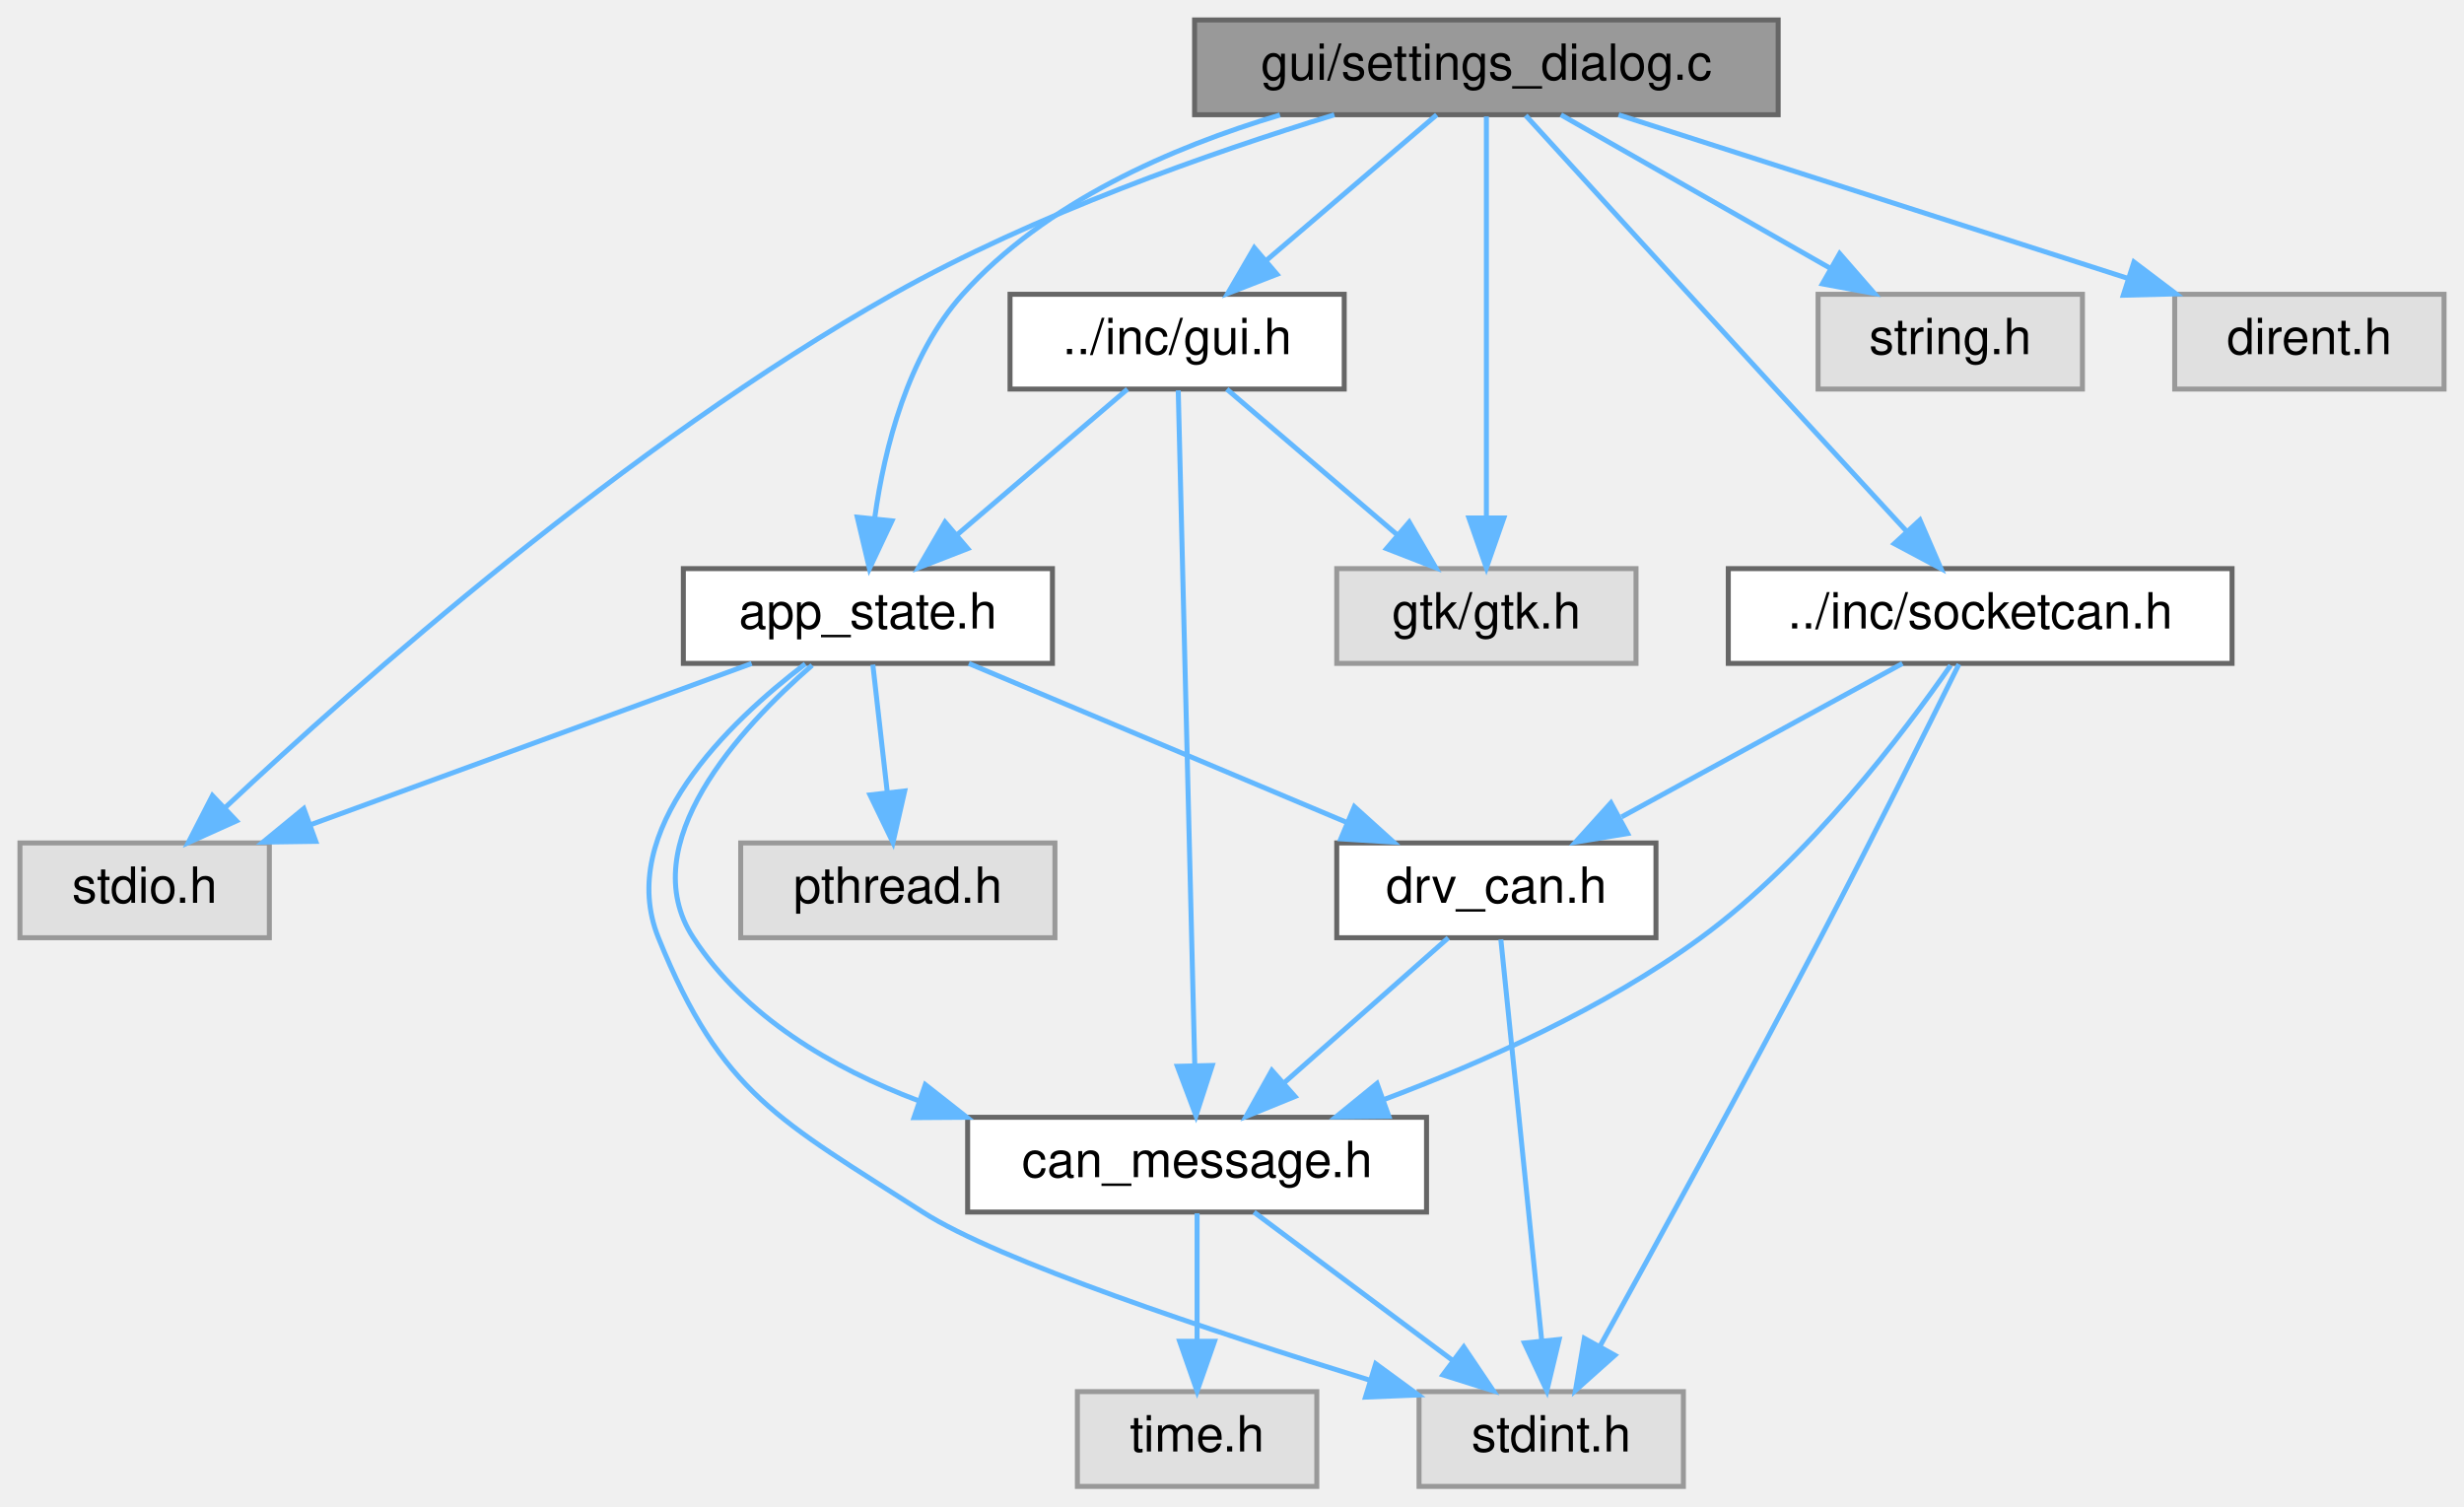
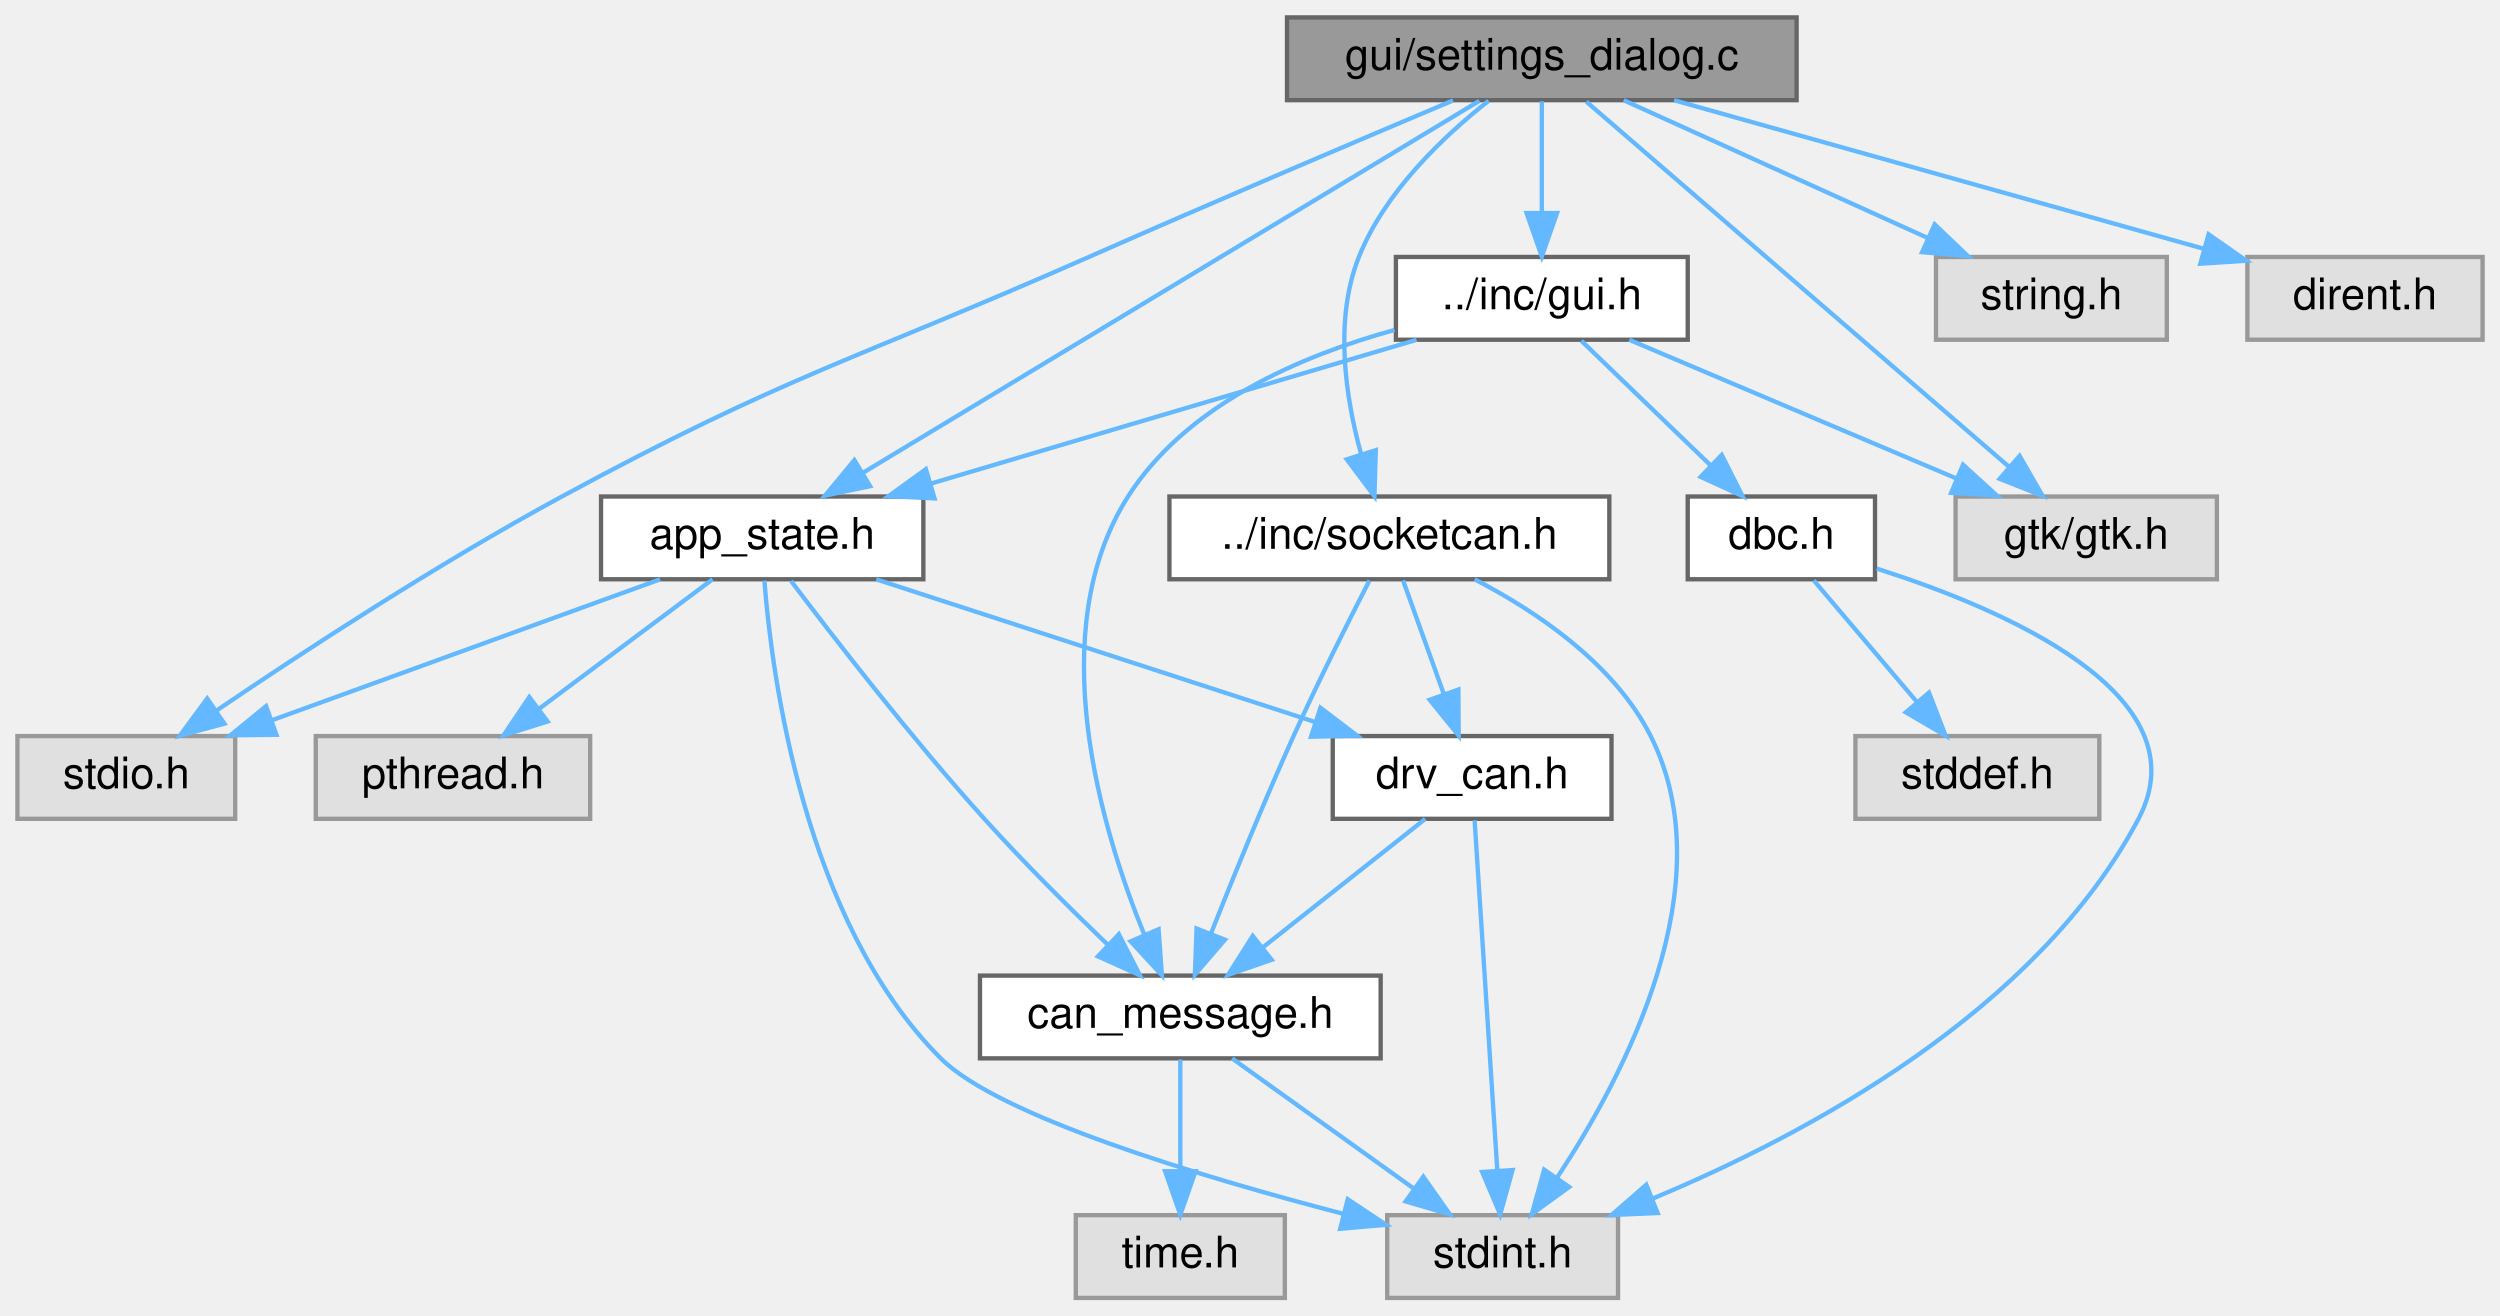
- <svg xmlns="http://www.w3.org/2000/svg" xmlns:xlink="http://www.w3.org/1999/xlink" width="494pt" height="302pt" viewBox="0.00 0.00 494.00 302.00">
+ <svg xmlns="http://www.w3.org/2000/svg" xmlns:xlink="http://www.w3.org/1999/xlink" width="574pt" height="302pt" viewBox="0.00 0.00 574.00 302.00">
  <g id="graph0" class="graph" transform="scale(1 1) rotate(0) translate(4 298)">
    <g id="Node000001" class="node">
      <g id="a_Node000001">
        <a xlink:title="Modal CAN connection-settings dialog.">
-           <polygon fill="#999999" stroke="#666666" points="352.5,-294 235.5,-294 235.5,-275 352.5,-275 352.5,-294" />
-           <text text-anchor="middle" x="294" y="-282" font-family="Helvetica,sans-Serif" font-size="10.00">gui/settings_dialog.c</text>
+           <polygon fill="#999999" stroke="#666666" points="408.5,-294 291.5,-294 291.5,-275 408.5,-275 408.5,-294" />
+           <text text-anchor="middle" x="350" y="-282" font-family="Helvetica,sans-Serif" font-size="10.00">gui/settings_dialog.c</text>
        </a>
      </g>
    </g>
    <g id="Node000002" class="node">
      <g id="a_Node000002">
        <a xlink:title=" ">
          <polygon fill="#e0e0e0" stroke="#999999" points="50,-129 0,-129 0,-110 50,-110 50,-129" />
          <text text-anchor="middle" x="25" y="-117" font-family="Helvetica,sans-Serif" font-size="10.00">stdio.h</text>
        </a>
      </g>
    </g>
    <g id="edge1_Node000001_Node000002" class="edge">
      <g id="a_edge1_Node000001_Node000002">
        <a xlink:title=" ">
-           <path fill="none" stroke="#63b8ff" d="M263.52,-274.98C238.77,-267.4 203.44,-255.03 175,-239 121.78,-209 67.54,-160.88 41.26,-136.2" />
-           <polygon fill="#63b8ff" stroke="#63b8ff" points="43.41,-133.42 33.75,-129.07 38.59,-138.49 43.41,-133.42" />
+           <path fill="none" stroke="#63b8ff" d="M329.62,-274.94C308.61,-266.07 274.93,-251.76 246,-239 191.95,-215.16 176.95,-212.12 125,-184 96.61,-168.63 65.44,-148.24 45.57,-134.76" />
+           <polygon fill="#63b8ff" stroke="#63b8ff" points="47.52,-131.85 37.29,-129.09 43.57,-137.63 47.52,-131.85" />
        </a>
      </g>
    </g>
    <g id="Node000003" class="node">
      <g id="a_Node000003">
        <a xlink:title=" ">
-           <polygon fill="#e0e0e0" stroke="#999999" points="413.5,-239 360.5,-239 360.5,-220 413.5,-220 413.5,-239" />
-           <text text-anchor="middle" x="387" y="-227" font-family="Helvetica,sans-Serif" font-size="10.00">string.h</text>
+           <polygon fill="#e0e0e0" stroke="#999999" points="493.5,-239 440.5,-239 440.5,-220 493.5,-220 493.5,-239" />
+           <text text-anchor="middle" x="467" y="-227" font-family="Helvetica,sans-Serif" font-size="10.00">string.h</text>
        </a>
      </g>
    </g>
    <g id="edge2_Node000001_Node000003" class="edge">
      <g id="a_edge2_Node000001_Node000003">
        <a xlink:title=" ">
-           <path fill="none" stroke="#63b8ff" d="M308.94,-274.98C323.5,-266.69 345.87,-253.94 362.93,-244.22" />
-           <polygon fill="#63b8ff" stroke="#63b8ff" points="364.83,-247.16 371.79,-239.17 361.36,-241.08 364.83,-247.16" />
+           <path fill="none" stroke="#63b8ff" d="M368.8,-274.98C387.62,-266.46 416.82,-253.23 438.5,-243.41" />
+           <polygon fill="#63b8ff" stroke="#63b8ff" points="440.2,-246.48 447.86,-239.17 437.31,-240.11 440.2,-246.48" />
        </a>
      </g>
    </g>
    <g id="Node000004" class="node">
      <g id="a_Node000004">
        <a xlink:title=" ">
-           <polygon fill="#e0e0e0" stroke="#999999" points="486,-239 432,-239 432,-220 486,-220 486,-239" />
-           <text text-anchor="middle" x="459" y="-227" font-family="Helvetica,sans-Serif" font-size="10.00">dirent.h</text>
+           <polygon fill="#e0e0e0" stroke="#999999" points="566,-239 512,-239 512,-220 566,-220 566,-239" />
+           <text text-anchor="middle" x="539" y="-227" font-family="Helvetica,sans-Serif" font-size="10.00">dirent.h</text>
        </a>
      </g>
    </g>
    <g id="edge3_Node000001_Node000004" class="edge">
      <g id="a_edge3_Node000001_Node000004">
        <a xlink:title=" ">
-           <path fill="none" stroke="#63b8ff" d="M320.51,-274.98C348.21,-266.09 391.86,-252.07 422.74,-242.15" />
-           <polygon fill="#63b8ff" stroke="#63b8ff" points="423.83,-245.47 432.28,-239.08 421.69,-238.81 423.83,-245.47" />
+           <path fill="none" stroke="#63b8ff" d="M380.37,-274.98C413.42,-265.72 466.28,-250.89 501.8,-240.93" />
+           <polygon fill="#63b8ff" stroke="#63b8ff" points="503.09,-244.2 511.78,-238.13 501.2,-237.46 503.09,-244.2" />
        </a>
      </g>
    </g>
    <g id="Node000005" class="node">
      <g id="a_Node000005">
        <a xlink:title=" ">
-           <polygon fill="#e0e0e0" stroke="#999999" points="324,-184 264,-184 264,-165 324,-165 324,-184" />
-           <text text-anchor="middle" x="294" y="-172" font-family="Helvetica,sans-Serif" font-size="10.00">gtk/gtk.h</text>
+           <polygon fill="#e0e0e0" stroke="#999999" points="505,-184 445,-184 445,-165 505,-165 505,-184" />
+           <text text-anchor="middle" x="475" y="-172" font-family="Helvetica,sans-Serif" font-size="10.00">gtk/gtk.h</text>
        </a>
      </g>
    </g>
    <g id="edge4_Node000001_Node000005" class="edge">
      <g id="a_edge4_Node000001_Node000005">
        <a xlink:title=" ">
-           <path fill="none" stroke="#63b8ff" d="M294,-274.66C294,-257.17 294,-217.8 294,-194.27" />
-           <polygon fill="#63b8ff" stroke="#63b8ff" points="297.5,-194.16 294,-184.16 290.5,-194.16 297.5,-194.16" />
+           <path fill="none" stroke="#63b8ff" d="M360.23,-274.66C381.49,-256.3 430.66,-213.81 457.21,-190.87" />
+           <polygon fill="#63b8ff" stroke="#63b8ff" points="459.7,-193.34 464.98,-184.16 455.12,-188.05 459.7,-193.34" />
        </a>
      </g>
    </g>
    <g id="Node000006" class="node">
      <g id="a_Node000006">
        <a xlink:href="gui_8h.html" target="_top" xlink:title="GTK GUI widget registry and the application's GUI/thread API.">
-           <polygon fill="white" stroke="#666666" points="265.5,-239 198.5,-239 198.5,-220 265.5,-220 265.5,-239" />
-           <text text-anchor="middle" x="232" y="-227" font-family="Helvetica,sans-Serif" font-size="10.00">../inc/gui.h</text>
+           <polygon fill="white" stroke="#666666" points="383.5,-239 316.5,-239 316.5,-220 383.5,-220 383.5,-239" />
+           <text text-anchor="middle" x="350" y="-227" font-family="Helvetica,sans-Serif" font-size="10.00">../inc/gui.h</text>
        </a>
      </g>
    </g>
    <g id="edge5_Node000001_Node000006" class="edge">
      <g id="a_edge5_Node000001_Node000006">
        <a xlink:title=" ">
-           <path fill="none" stroke="#63b8ff" d="M284.04,-274.98C274.87,-267.15 261.06,-255.34 249.97,-245.86" />
-           <polygon fill="#63b8ff" stroke="#63b8ff" points="252.02,-243.01 242.14,-239.17 247.47,-248.33 252.02,-243.01" />
+           <path fill="none" stroke="#63b8ff" d="M350,-274.75C350,-267.8 350,-257.85 350,-249.13" />
+           <polygon fill="#63b8ff" stroke="#63b8ff" points="353.5,-249.09 350,-239.09 346.5,-249.09 353.5,-249.09" />
        </a>
      </g>
    </g>
    <g id="Node000010" class="node">
      <g id="a_Node000010">
        <a xlink:href="app__state_8h.html" target="_top" xlink:title="Global application state shared across the GUI and worker threads.">
-           <polygon fill="white" stroke="#666666" points="207,-184 133,-184 133,-165 207,-165 207,-184" />
-           <text text-anchor="middle" x="170" y="-172" font-family="Helvetica,sans-Serif" font-size="10.00">app_state.h</text>
-         </a>
-       </g>
-     </g>
-     <g id="edge18_Node000001_Node000010" class="edge">
-       <g id="a_edge18_Node000001_Node000010">
-         <a xlink:title=" ">
-           <path fill="none" stroke="#63b8ff" d="M252.62,-274.95C230.93,-268.48 205.51,-257.44 189,-239 177.96,-226.68 173.33,-208.17 171.39,-194.31" />
-           <polygon fill="#63b8ff" stroke="#63b8ff" points="174.83,-193.58 170.31,-184 167.87,-194.31 174.83,-193.58" />
-         </a>
-       </g>
-     </g>
-     <g id="Node000013" class="node">
-       <g id="a_Node000013">
+           <polygon fill="white" stroke="#666666" points="208,-184 134,-184 134,-165 208,-165 208,-184" />
+           <text text-anchor="middle" x="171" y="-172" font-family="Helvetica,sans-Serif" font-size="10.00">app_state.h</text>
+         </a>
+       </g>
+     </g>
+     <g id="edge21_Node000001_Node000010" class="edge">
+       <g id="a_edge21_Node000001_Node000010">
+         <a xlink:title=" ">
+           <path fill="none" stroke="#63b8ff" d="M335.65,-274.84C304.76,-256.2 231.69,-212.11 194.15,-189.46" />
+           <polygon fill="#63b8ff" stroke="#63b8ff" points="195.78,-186.37 185.41,-184.2 192.17,-192.36 195.78,-186.37" />
+         </a>
+       </g>
+     </g>
+     <g id="Node000015" class="node">
+       <g id="a_Node000015">
        <a xlink:href="socketcan_8h.html" target="_top" xlink:title="SocketCAN back-end interface (Linux PF_CAN / SOCK_RAW).">
-           <polygon fill="white" stroke="#666666" points="443.5,-184 342.5,-184 342.5,-165 443.5,-165 443.5,-184" />
-           <text text-anchor="middle" x="393" y="-172" font-family="Helvetica,sans-Serif" font-size="10.00">../inc/socketcan.h</text>
-         </a>
-       </g>
-     </g>
-     <g id="edge19_Node000001_Node000013" class="edge">
-       <g id="a_edge19_Node000001_Node000013">
-         <a xlink:title=" ">
-           <path fill="none" stroke="#63b8ff" d="M301.87,-274.86C313.01,-262.63 334.03,-239.58 352,-220 360.72,-210.5 370.5,-199.87 378.33,-191.39" />
-           <polygon fill="#63b8ff" stroke="#63b8ff" points="380.92,-193.74 385.13,-184.02 375.78,-189 380.92,-193.74" />
+           <polygon fill="white" stroke="#666666" points="365.5,-184 264.5,-184 264.5,-165 365.5,-165 365.5,-184" />
+           <text text-anchor="middle" x="315" y="-172" font-family="Helvetica,sans-Serif" font-size="10.00">../inc/socketcan.h</text>
+         </a>
+       </g>
+     </g>
+     <g id="edge22_Node000001_Node000015" class="edge">
+       <g id="a_edge22_Node000001_Node000015">
+         <a xlink:title=" ">
+           <path fill="none" stroke="#63b8ff" d="M337.79,-274.86C327.65,-266.88 313.96,-254.01 308,-239 302.24,-224.51 304.92,-206.77 308.51,-193.74" />
+           <polygon fill="#63b8ff" stroke="#63b8ff" points="311.89,-194.65 311.57,-184.06 305.21,-192.54 311.89,-194.65" />
        </a>
      </g>
    </g>
    <g id="edge6_Node000006_Node000005" class="edge">
      <g id="a_edge6_Node000006_Node000005">
        <a xlink:title=" ">
-           <path fill="none" stroke="#63b8ff" d="M241.96,-219.98C251.13,-212.15 264.94,-200.34 276.03,-190.86" />
-           <polygon fill="#63b8ff" stroke="#63b8ff" points="278.53,-193.33 283.86,-184.17 273.98,-188.01 278.53,-193.33" />
+           <path fill="none" stroke="#63b8ff" d="M370.08,-219.98C390.37,-211.38 421.96,-197.99 445.17,-188.15" />
+           <polygon fill="#63b8ff" stroke="#63b8ff" points="446.71,-191.3 454.55,-184.17 443.98,-184.85 446.71,-191.3" />
        </a>
      </g>
    </g>
    <g id="Node000007" class="node">
      <g id="a_Node000007">
        <a xlink:href="can__message_8h.html" target="_top" xlink:title="Hardware-independent CAN/CAN FD message and statistics data types.">
-           <polygon fill="white" stroke="#666666" points="282,-74 190,-74 190,-55 282,-55 282,-74" />
-           <text text-anchor="middle" x="236" y="-62" font-family="Helvetica,sans-Serif" font-size="10.00">can_message.h</text>
+           <polygon fill="white" stroke="#666666" points="313,-74 221,-74 221,-55 313,-55 313,-74" />
+           <text text-anchor="middle" x="267" y="-62" font-family="Helvetica,sans-Serif" font-size="10.00">can_message.h</text>
        </a>
      </g>
    </g>
    <g id="edge7_Node000006_Node000007" class="edge">
      <g id="a_edge7_Node000006_Node000007">
        <a xlink:title=" ">
-           <path fill="none" stroke="#63b8ff" d="M232.22,-219.74C232.84,-194.31 234.66,-120.08 235.53,-84.69" />
-           <polygon fill="#63b8ff" stroke="#63b8ff" points="239.04,-84.39 235.78,-74.31 232.04,-84.22 239.04,-84.39" />
+           <path fill="none" stroke="#63b8ff" d="M316.18,-222.24C294.65,-216.32 268.39,-205.06 255,-184 235.29,-153.01 248.71,-107.97 258.77,-83.3" />
+           <polygon fill="#63b8ff" stroke="#63b8ff" points="262.01,-84.65 262.77,-74.08 255.58,-81.86 262.01,-84.65" />
        </a>
      </g>
    </g>
    <g id="edge10_Node000006_Node000010" class="edge">
      <g id="a_edge10_Node000006_Node000010">
        <a xlink:title=" ">
-           <path fill="none" stroke="#63b8ff" d="M222.04,-219.98C212.87,-212.15 199.06,-200.34 187.97,-190.86" />
-           <polygon fill="#63b8ff" stroke="#63b8ff" points="190.02,-188.01 180.14,-184.17 185.47,-193.33 190.02,-188.01" />
+           <path fill="none" stroke="#63b8ff" d="M321.24,-219.98C291.06,-211.05 243.43,-196.94 209.9,-187.02" />
+           <polygon fill="#63b8ff" stroke="#63b8ff" points="210.57,-183.57 199.98,-184.08 208.58,-190.28 210.57,-183.57" />
+         </a>
+       </g>
+     </g>
+     <g id="Node000013" class="node">
+       <g id="a_Node000013">
+         <a xlink:href="dbc_8h.html" target="_top" xlink:title="Minimal CAN database (DBC) model, parser, and signal decoder.">
+           <polygon fill="white" stroke="#666666" points="426.5,-184 383.5,-184 383.5,-165 426.5,-165 426.5,-184" />
+           <text text-anchor="middle" x="405" y="-172" font-family="Helvetica,sans-Serif" font-size="10.00">dbc.h</text>
+         </a>
+       </g>
+     </g>
+     <g id="edge18_Node000006_Node000013" class="edge">
+       <g id="a_edge18_Node000006_Node000013">
+         <a xlink:title=" ">
+           <path fill="none" stroke="#63b8ff" d="M359.08,-219.75C367.09,-212.03 378.96,-200.6 388.62,-191.28" />
+           <polygon fill="#63b8ff" stroke="#63b8ff" points="391.31,-193.55 396.09,-184.09 386.46,-188.51 391.31,-193.55" />
        </a>
      </g>
    </g>
    <g id="Node000008" class="node">
      <g id="a_Node000008">
        <a xlink:title=" ">
-           <polygon fill="#e0e0e0" stroke="#999999" points="333.5,-19 280.5,-19 280.5,0 333.5,0 333.5,-19" />
-           <text text-anchor="middle" x="307" y="-7" font-family="Helvetica,sans-Serif" font-size="10.00">stdint.h</text>
+           <polygon fill="#e0e0e0" stroke="#999999" points="367.5,-19 314.5,-19 314.5,0 367.5,0 367.5,-19" />
+           <text text-anchor="middle" x="341" y="-7" font-family="Helvetica,sans-Serif" font-size="10.00">stdint.h</text>
        </a>
      </g>
    </g>
    <g id="edge8_Node000007_Node000008" class="edge">
      <g id="a_edge8_Node000007_Node000008">
        <a xlink:title=" ">
-           <path fill="none" stroke="#63b8ff" d="M247.41,-54.98C258.11,-47 274.34,-34.88 287.16,-25.31" />
-           <polygon fill="#63b8ff" stroke="#63b8ff" points="289.47,-27.96 295.39,-19.17 285.28,-22.35 289.47,-27.96" />
+           <path fill="none" stroke="#63b8ff" d="M278.89,-54.98C290.15,-46.92 307.29,-34.65 320.71,-25.03" />
+           <polygon fill="#63b8ff" stroke="#63b8ff" points="322.8,-27.84 328.89,-19.17 318.73,-22.15 322.8,-27.84" />
        </a>
      </g>
    </g>
    <g id="Node000009" class="node">
      <g id="a_Node000009">
        <a xlink:title=" ">
-           <polygon fill="#e0e0e0" stroke="#999999" points="260,-19 212,-19 212,0 260,0 260,-19" />
-           <text text-anchor="middle" x="236" y="-7" font-family="Helvetica,sans-Serif" font-size="10.00">time.h</text>
+           <polygon fill="#e0e0e0" stroke="#999999" points="291,-19 243,-19 243,0 291,0 291,-19" />
+           <text text-anchor="middle" x="267" y="-7" font-family="Helvetica,sans-Serif" font-size="10.00">time.h</text>
        </a>
      </g>
    </g>
    <g id="edge9_Node000007_Node000009" class="edge">
      <g id="a_edge9_Node000007_Node000009">
        <a xlink:title=" ">
-           <path fill="none" stroke="#63b8ff" d="M236,-54.75C236,-47.8 236,-37.85 236,-29.13" />
-           <polygon fill="#63b8ff" stroke="#63b8ff" points="239.5,-29.09 236,-19.09 232.5,-29.09 239.5,-29.09" />
+           <path fill="none" stroke="#63b8ff" d="M267,-54.75C267,-47.8 267,-37.85 267,-29.13" />
+           <polygon fill="#63b8ff" stroke="#63b8ff" points="270.5,-29.09 267,-19.09 263.5,-29.09 270.5,-29.09" />
        </a>
      </g>
    </g>
    <g id="edge13_Node000010_Node000002" class="edge">
      <g id="a_edge13_Node000010_Node000002">
        <a xlink:title=" ">
-           <path fill="none" stroke="#63b8ff" d="M146.7,-164.98C122.75,-156.23 85.22,-142.51 58.17,-132.62" />
-           <polygon fill="#63b8ff" stroke="#63b8ff" points="59.31,-129.32 48.72,-129.17 56.91,-135.89 59.31,-129.32" />
+           <path fill="none" stroke="#63b8ff" d="M147.54,-164.98C123.42,-156.23 85.63,-142.51 58.4,-132.62" />
+           <polygon fill="#63b8ff" stroke="#63b8ff" points="59.48,-129.29 48.88,-129.17 57.09,-135.87 59.48,-129.29" />
        </a>
      </g>
    </g>
    <g id="edge14_Node000010_Node000007" class="edge">
      <g id="a_edge14_Node000010_Node000007">
        <a xlink:title=" ">
-           <path fill="none" stroke="#63b8ff" d="M158.82,-164.63C144.46,-152.14 122.76,-128.77 135,-110 145.33,-94.16 162.72,-83.91 180.17,-77.31" />
-           <polygon fill="#63b8ff" stroke="#63b8ff" points="181.51,-80.55 189.84,-74 179.24,-73.93 181.51,-80.55" />
+           <path fill="none" stroke="#63b8ff" d="M177.62,-164.61C187.07,-152.09 205.14,-128.69 222,-110 231.01,-100 241.71,-89.39 250.4,-81.03" />
+           <polygon fill="#63b8ff" stroke="#63b8ff" points="252.89,-83.5 257.73,-74.07 248.07,-78.42 252.89,-83.5" />
        </a>
      </g>
    </g>
    <g id="edge12_Node000010_Node000008" class="edge">
      <g id="a_edge12_Node000010_Node000008">
        <a xlink:title=" ">
-           <path fill="none" stroke="#63b8ff" d="M157.45,-164.89C142.15,-153.25 119.35,-131.45 128,-110 140.7,-78.52 152.45,-73.37 181,-55 196.1,-45.29 238.98,-31.06 270.55,-21.32" />
-           <polygon fill="#63b8ff" stroke="#63b8ff" points="271.81,-24.59 280.35,-18.33 269.76,-17.9 271.81,-24.59" />
+           <path fill="none" stroke="#63b8ff" d="M171.5,-164.7C173.2,-143 180.58,-86.39 212,-55 225.21,-41.8 271.09,-27.98 304.38,-19.31" />
+           <polygon fill="#63b8ff" stroke="#63b8ff" points="305.44,-22.65 314.26,-16.79 303.71,-15.87 305.44,-22.65" />
        </a>
      </g>
    </g>
    <g id="Node000011" class="node">
      <g id="a_Node000011">
        <a xlink:title=" ">
-           <polygon fill="#e0e0e0" stroke="#999999" points="207.5,-129 144.5,-129 144.5,-110 207.5,-110 207.5,-129" />
-           <text text-anchor="middle" x="176" y="-117" font-family="Helvetica,sans-Serif" font-size="10.00">pthread.h</text>
+           <polygon fill="#e0e0e0" stroke="#999999" points="131.5,-129 68.5,-129 68.5,-110 131.5,-110 131.5,-129" />
+           <text text-anchor="middle" x="100" y="-117" font-family="Helvetica,sans-Serif" font-size="10.00">pthread.h</text>
        </a>
      </g>
    </g>
    <g id="edge11_Node000010_Node000011" class="edge">
      <g id="a_edge11_Node000010_Node000011">
        <a xlink:title=" ">
-           <path fill="none" stroke="#63b8ff" d="M170.99,-164.75C171.78,-157.8 172.9,-147.85 173.89,-139.13" />
-           <polygon fill="#63b8ff" stroke="#63b8ff" points="177.38,-139.42 175.03,-129.09 170.42,-138.63 177.38,-139.42" />
+           <path fill="none" stroke="#63b8ff" d="M159.59,-164.98C148.89,-157 132.66,-144.88 119.84,-135.31" />
+           <polygon fill="#63b8ff" stroke="#63b8ff" points="121.72,-132.35 111.61,-129.17 117.53,-137.96 121.72,-132.35" />
        </a>
      </g>
    </g>
    <g id="Node000012" class="node">
      <g id="a_Node000012">
        <a xlink:href="drv__can_8h.html" target="_top" xlink:title="Generic CAN driver abstraction (vtable) and thin wrapper API.">
-           <polygon fill="white" stroke="#666666" points="328,-129 264,-129 264,-110 328,-110 328,-129" />
-           <text text-anchor="middle" x="296" y="-117" font-family="Helvetica,sans-Serif" font-size="10.00">drv_can.h</text>
+           <polygon fill="white" stroke="#666666" points="366,-129 302,-129 302,-110 366,-110 366,-129" />
+           <text text-anchor="middle" x="334" y="-117" font-family="Helvetica,sans-Serif" font-size="10.00">drv_can.h</text>
        </a>
      </g>
    </g>
    <g id="edge15_Node000010_Node000012" class="edge">
      <g id="a_edge15_Node000010_Node000012">
        <a xlink:title=" ">
-           <path fill="none" stroke="#63b8ff" d="M190.24,-164.98C210.7,-156.38 242.53,-142.99 265.93,-133.15" />
-           <polygon fill="#63b8ff" stroke="#63b8ff" points="267.53,-136.27 275.39,-129.17 264.81,-129.82 267.53,-136.27" />
+           <path fill="none" stroke="#63b8ff" d="M197.19,-164.98C224.44,-156.13 267.3,-142.19 297.78,-132.28" />
+           <polygon fill="#63b8ff" stroke="#63b8ff" points="299.18,-135.5 307.61,-129.08 297.01,-128.85 299.18,-135.5" />
        </a>
      </g>
    </g>
    <g id="edge17_Node000012_Node000007" class="edge">
      <g id="a_edge17_Node000012_Node000007">
        <a xlink:title=" ">
-           <path fill="none" stroke="#63b8ff" d="M286.36,-109.98C277.49,-102.15 264.13,-90.34 253.39,-80.86" />
-           <polygon fill="#63b8ff" stroke="#63b8ff" points="255.63,-78.17 245.82,-74.17 250.99,-83.41 255.63,-78.17" />
+           <path fill="none" stroke="#63b8ff" d="M323.24,-109.98C313.23,-102.07 298.11,-90.11 286.07,-80.58" />
+           <polygon fill="#63b8ff" stroke="#63b8ff" points="287.97,-77.63 277.96,-74.17 283.63,-83.12 287.97,-77.63" />
        </a>
      </g>
    </g>
    <g id="edge16_Node000012_Node000008" class="edge">
      <g id="a_edge16_Node000012_Node000008">
        <a xlink:title=" ">
-           <path fill="none" stroke="#63b8ff" d="M296.9,-109.66C298.68,-92.17 302.69,-52.8 305.09,-29.27" />
-           <polygon fill="#63b8ff" stroke="#63b8ff" points="308.59,-29.46 306.12,-19.16 301.62,-28.75 308.59,-29.46" />
-         </a>
-       </g>
-     </g>
-     <g id="edge21_Node000013_Node000007" class="edge">
-       <g id="a_edge21_Node000013_Node000007">
-         <a xlink:title=" ">
-           <path fill="none" stroke="#63b8ff" d="M387.08,-164.61C377.79,-151.23 358.59,-125.79 337,-110 317.73,-95.9 293.29,-84.99 273.28,-77.49" />
-           <polygon fill="#63b8ff" stroke="#63b8ff" points="274.45,-74.19 263.85,-74.09 272.07,-80.78 274.45,-74.19" />
+           <path fill="none" stroke="#63b8ff" d="M334.57,-109.66C335.71,-92.17 338.26,-52.8 339.78,-29.27" />
+           <polygon fill="#63b8ff" stroke="#63b8ff" points="343.28,-29.36 340.44,-19.16 336.3,-28.91 343.28,-29.36" />
        </a>
      </g>
    </g>
    <g id="edge20_Node000013_Node000008" class="edge">
      <g id="a_edge20_Node000013_Node000008">
        <a xlink:title=" ">
-           <path fill="none" stroke="#63b8ff" d="M388.74,-164.83C382.68,-152.56 371.19,-129.47 361,-110 345.88,-81.1 327.67,-47.85 316.73,-28.04" />
-           <polygon fill="#63b8ff" stroke="#63b8ff" points="319.76,-26.29 311.86,-19.24 313.64,-29.68 319.76,-26.29" />
-         </a>
-       </g>
-     </g>
-     <g id="edge22_Node000013_Node000012" class="edge">
-       <g id="a_edge22_Node000013_Node000012">
-         <a xlink:title=" ">
-           <path fill="none" stroke="#63b8ff" d="M377.42,-164.98C362.23,-156.69 338.9,-143.94 321.1,-134.22" />
-           <polygon fill="#63b8ff" stroke="#63b8ff" points="322.32,-130.89 311.87,-129.17 318.97,-137.04 322.32,-130.89" />
+           <path fill="none" stroke="#63b8ff" d="M426.88,-167.45C455.97,-158.19 502.06,-138.49 487,-110 463.61,-65.75 410.73,-37.49 375.45,-22.81" />
+           <polygon fill="#63b8ff" stroke="#63b8ff" points="376.59,-19.5 366,-19.03 373.99,-25.99 376.59,-19.5" />
+         </a>
+       </g>
+     </g>
+     <g id="Node000014" class="node">
+       <g id="a_Node000014">
+         <a xlink:title=" ">
+           <polygon fill="#e0e0e0" stroke="#999999" points="478,-129 422,-129 422,-110 478,-110 478,-129" />
+           <text text-anchor="middle" x="450" y="-117" font-family="Helvetica,sans-Serif" font-size="10.00">stddef.h</text>
+         </a>
+       </g>
+     </g>
+     <g id="edge19_Node000013_Node000014" class="edge">
+       <g id="a_edge19_Node000013_Node000014">
+         <a xlink:title=" ">
+           <path fill="none" stroke="#63b8ff" d="M412.43,-164.75C418.85,-157.18 428.31,-146.05 436.12,-136.84" />
+           <polygon fill="#63b8ff" stroke="#63b8ff" points="438.9,-138.98 442.71,-129.09 433.57,-134.45 438.9,-138.98" />
+         </a>
+       </g>
+     </g>
+     <g id="edge24_Node000015_Node000007" class="edge">
+       <g id="a_edge24_Node000015_Node000007">
+         <a xlink:title=" ">
+           <path fill="none" stroke="#63b8ff" d="M310.43,-164.72C305.85,-155.81 298.67,-141.57 293,-129 286.19,-113.9 279.1,-96.47 274.05,-83.69" />
+           <polygon fill="#63b8ff" stroke="#63b8ff" points="277.25,-82.25 270.34,-74.21 270.73,-84.8 277.25,-82.25" />
+         </a>
+       </g>
+     </g>
+     <g id="edge23_Node000015_Node000008" class="edge">
+       <g id="a_edge23_Node000015_Node000008">
+         <a xlink:title=" ">
+           <path fill="none" stroke="#63b8ff" d="M334.58,-164.98C348.67,-157.68 366.6,-145.68 375,-129 392.08,-95.08 369.14,-51.25 353.46,-27.54" />
+           <polygon fill="#63b8ff" stroke="#63b8ff" points="356.28,-25.47 347.71,-19.24 350.53,-29.45 356.28,-25.47" />
+         </a>
+       </g>
+     </g>
+     <g id="edge25_Node000015_Node000012" class="edge">
+       <g id="a_edge25_Node000015_Node000012">
+         <a xlink:title=" ">
+           <path fill="none" stroke="#63b8ff" d="M318.14,-164.75C320.68,-157.65 324.36,-147.4 327.53,-138.56" />
+           <polygon fill="#63b8ff" stroke="#63b8ff" points="330.84,-139.68 330.92,-129.09 324.25,-137.32 330.84,-139.68" />
        </a>
      </g>
    </g>
  </g>
</svg>
